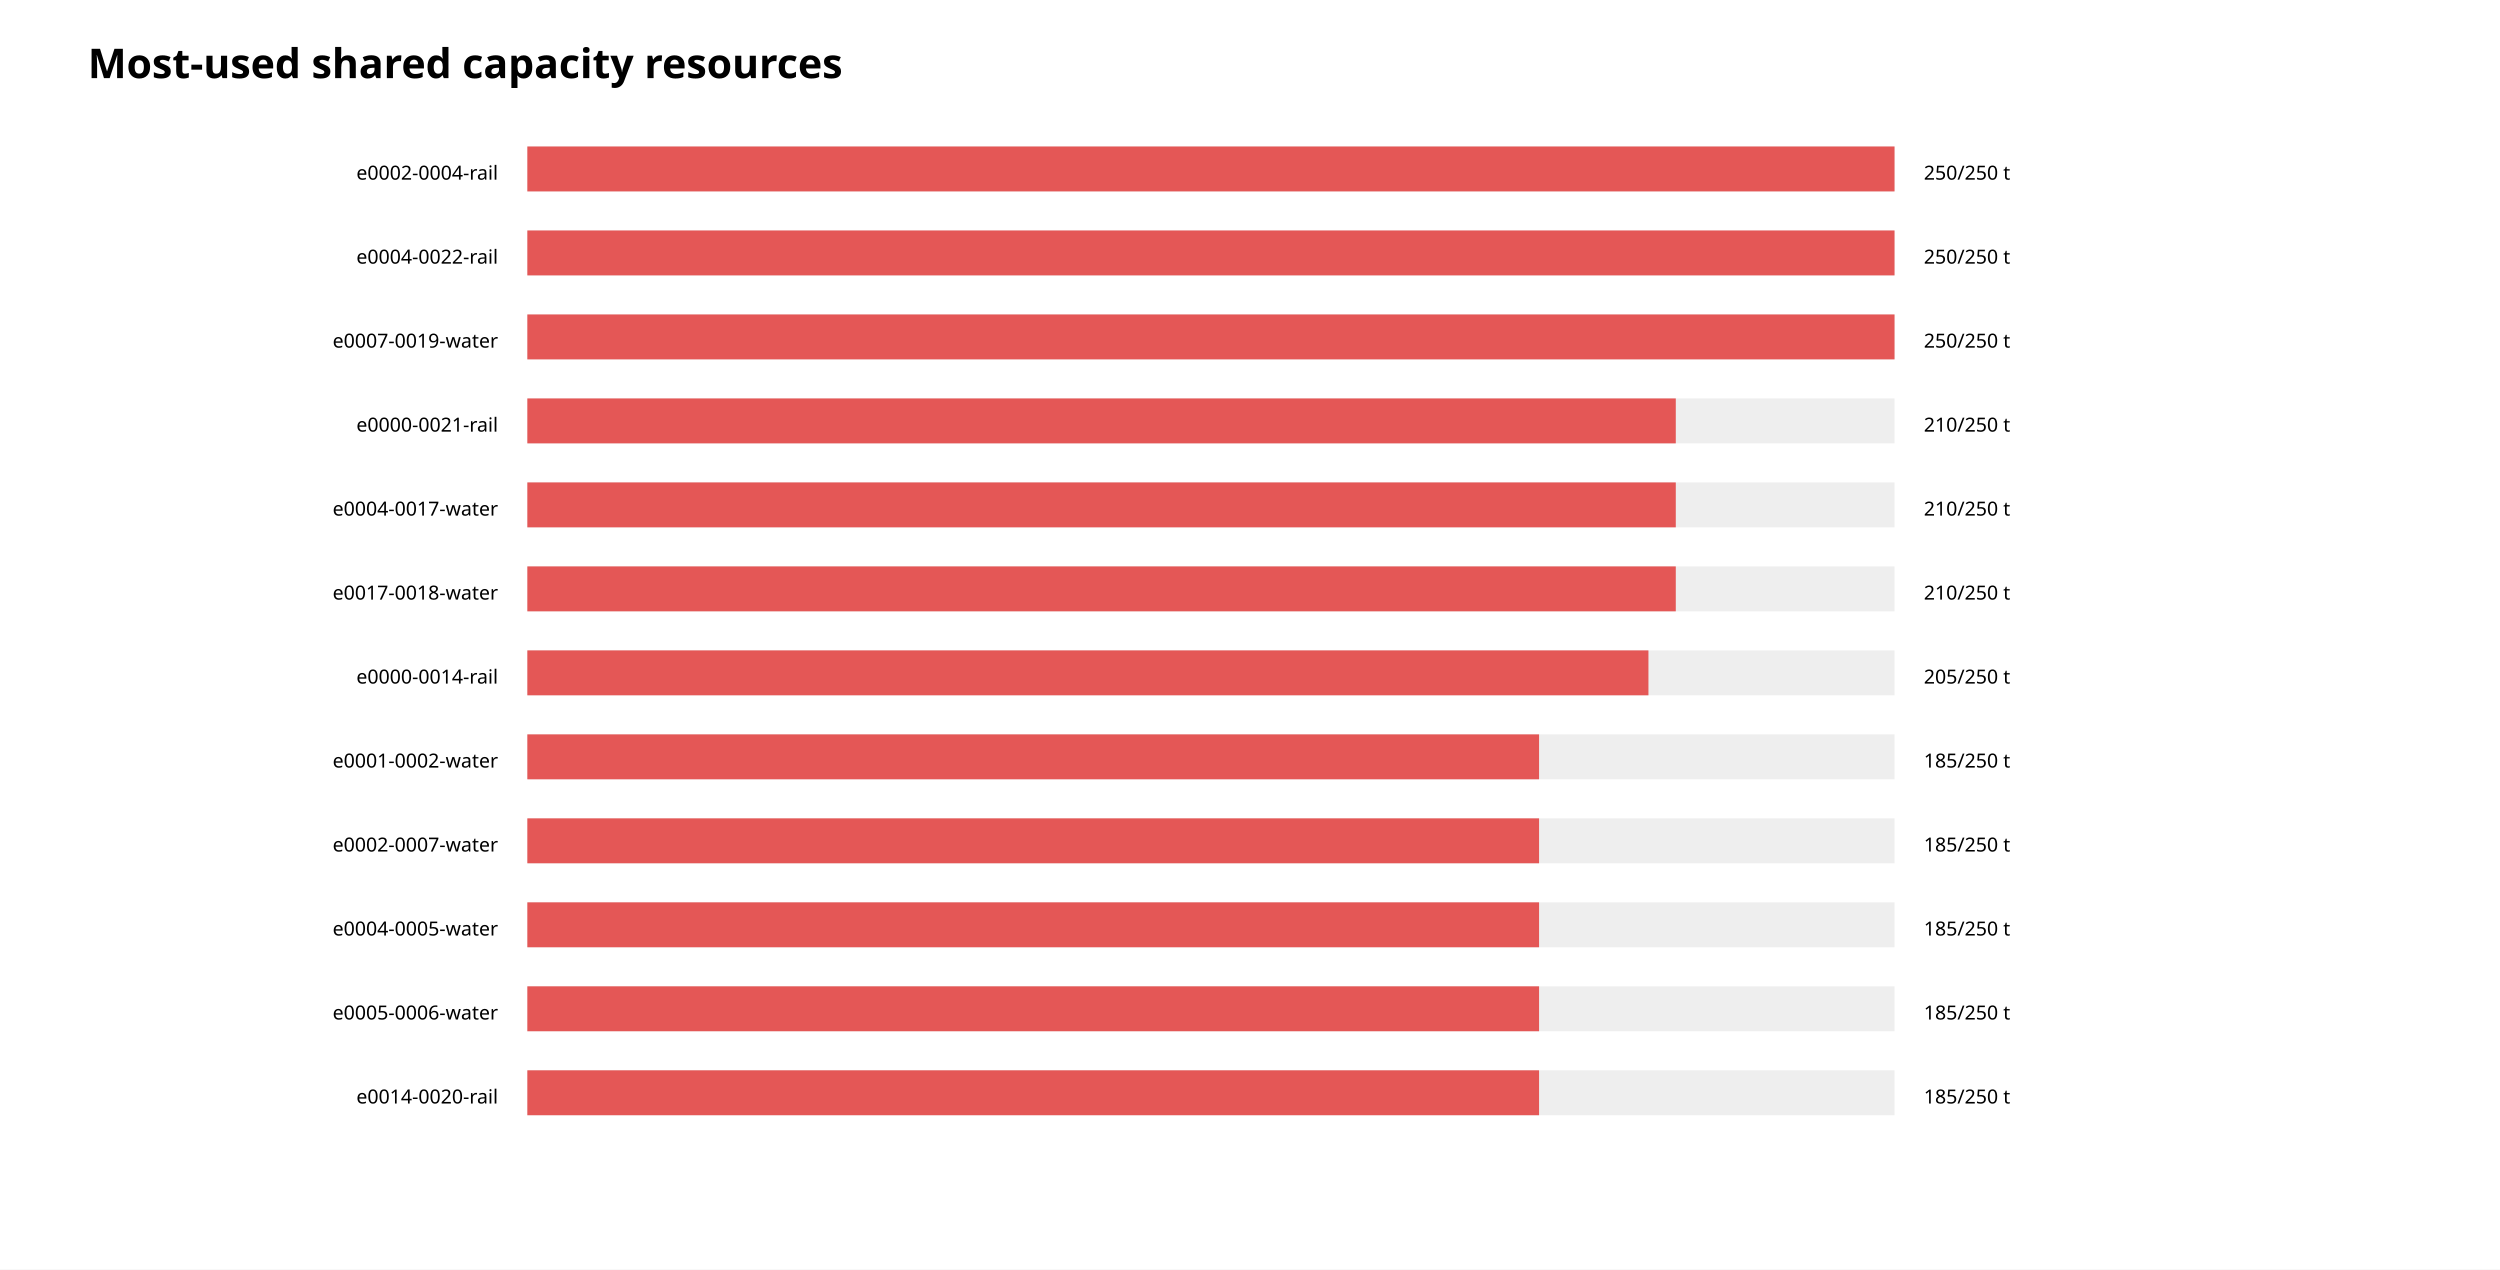
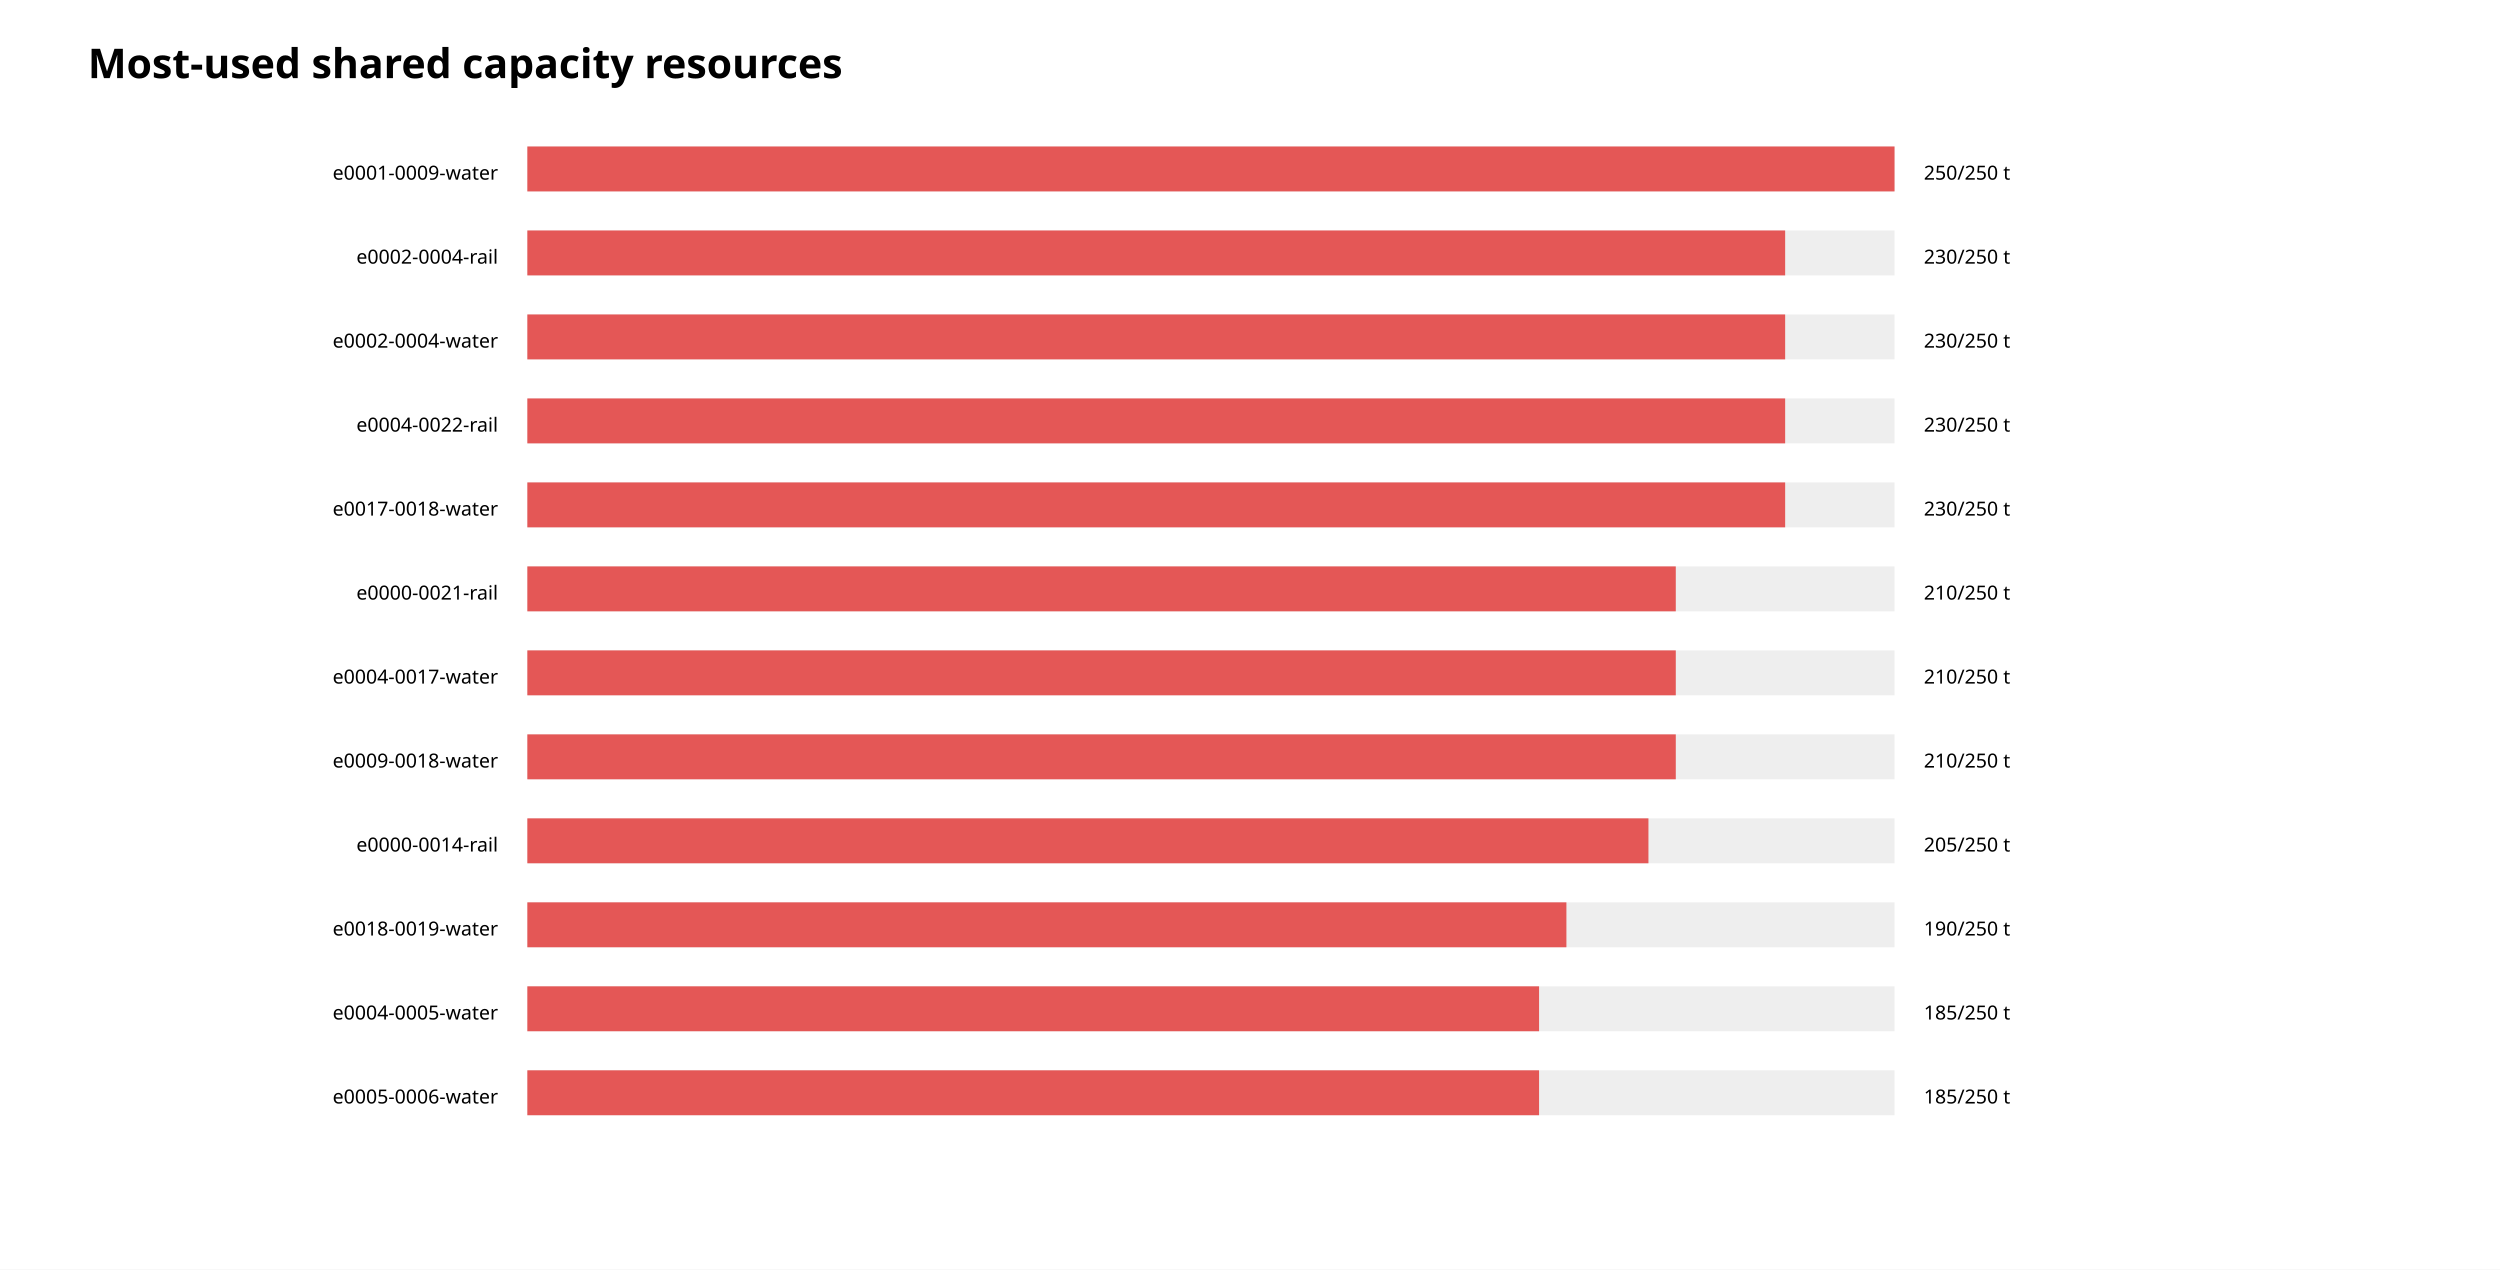
<svg xmlns="http://www.w3.org/2000/svg" width="1280" height="650" viewBox="0 0 1280 650">
  <rect width="100%" height="100%" fill="white" />
  <text x="45" y="40" font-family="sans-serif" font-size="21" font-weight="bold">Most-used shared capacity resources</text>
-   <text x="255" y="92" text-anchor="end" font-family="sans-serif" font-size="10">e0002-0004-rail</text>
+   <text x="255" y="92" text-anchor="end" font-family="sans-serif" font-size="10">e0001-0009-water</text>
  <rect x="270" y="75" width="700" height="23" fill="#eeeeee" />
  <rect x="270" y="75" width="700.0" height="23" fill="#e45756" />
  <text x="985" y="92" font-family="sans-serif" font-size="10">250/250 t</text>
-   <text x="255" y="135" text-anchor="end" font-family="sans-serif" font-size="10">e0004-0022-rail</text>
+   <text x="255" y="135" text-anchor="end" font-family="sans-serif" font-size="10">e0002-0004-rail</text>
  <rect x="270" y="118" width="700" height="23" fill="#eeeeee" />
-   <rect x="270" y="118" width="700.0" height="23" fill="#e45756" />
-   <text x="985" y="135" font-family="sans-serif" font-size="10">250/250 t</text>
-   <text x="255" y="178" text-anchor="end" font-family="sans-serif" font-size="10">e0007-0019-water</text>
+   <rect x="270" y="118" width="644.0" height="23" fill="#e45756" />
+   <text x="985" y="135" font-family="sans-serif" font-size="10">230/250 t</text>
+   <text x="255" y="178" text-anchor="end" font-family="sans-serif" font-size="10">e0002-0004-water</text>
  <rect x="270" y="161" width="700" height="23" fill="#eeeeee" />
-   <rect x="270" y="161" width="700.0" height="23" fill="#e45756" />
-   <text x="985" y="178" font-family="sans-serif" font-size="10">250/250 t</text>
-   <text x="255" y="221" text-anchor="end" font-family="sans-serif" font-size="10">e0000-0021-rail</text>
+   <rect x="270" y="161" width="644.0" height="23" fill="#e45756" />
+   <text x="985" y="178" font-family="sans-serif" font-size="10">230/250 t</text>
+   <text x="255" y="221" text-anchor="end" font-family="sans-serif" font-size="10">e0004-0022-rail</text>
  <rect x="270" y="204" width="700" height="23" fill="#eeeeee" />
-   <rect x="270" y="204" width="588.0" height="23" fill="#e45756" />
-   <text x="985" y="221" font-family="sans-serif" font-size="10">210/250 t</text>
-   <text x="255" y="264" text-anchor="end" font-family="sans-serif" font-size="10">e0004-0017-water</text>
+   <rect x="270" y="204" width="644.0" height="23" fill="#e45756" />
+   <text x="985" y="221" font-family="sans-serif" font-size="10">230/250 t</text>
+   <text x="255" y="264" text-anchor="end" font-family="sans-serif" font-size="10">e0017-0018-water</text>
  <rect x="270" y="247" width="700" height="23" fill="#eeeeee" />
-   <rect x="270" y="247" width="588.0" height="23" fill="#e45756" />
-   <text x="985" y="264" font-family="sans-serif" font-size="10">210/250 t</text>
-   <text x="255" y="307" text-anchor="end" font-family="sans-serif" font-size="10">e0017-0018-water</text>
+   <rect x="270" y="247" width="644.0" height="23" fill="#e45756" />
+   <text x="985" y="264" font-family="sans-serif" font-size="10">230/250 t</text>
+   <text x="255" y="307" text-anchor="end" font-family="sans-serif" font-size="10">e0000-0021-rail</text>
  <rect x="270" y="290" width="700" height="23" fill="#eeeeee" />
  <rect x="270" y="290" width="588.0" height="23" fill="#e45756" />
  <text x="985" y="307" font-family="sans-serif" font-size="10">210/250 t</text>
-   <text x="255" y="350" text-anchor="end" font-family="sans-serif" font-size="10">e0000-0014-rail</text>
+   <text x="255" y="350" text-anchor="end" font-family="sans-serif" font-size="10">e0004-0017-water</text>
  <rect x="270" y="333" width="700" height="23" fill="#eeeeee" />
-   <rect x="270" y="333" width="574.0" height="23" fill="#e45756" />
-   <text x="985" y="350" font-family="sans-serif" font-size="10">205/250 t</text>
-   <text x="255" y="393" text-anchor="end" font-family="sans-serif" font-size="10">e0001-0002-water</text>
+   <rect x="270" y="333" width="588.0" height="23" fill="#e45756" />
+   <text x="985" y="350" font-family="sans-serif" font-size="10">210/250 t</text>
+   <text x="255" y="393" text-anchor="end" font-family="sans-serif" font-size="10">e0009-0018-water</text>
  <rect x="270" y="376" width="700" height="23" fill="#eeeeee" />
-   <rect x="270" y="376" width="518.0" height="23" fill="#e45756" />
-   <text x="985" y="393" font-family="sans-serif" font-size="10">185/250 t</text>
-   <text x="255" y="436" text-anchor="end" font-family="sans-serif" font-size="10">e0002-0007-water</text>
+   <rect x="270" y="376" width="588.0" height="23" fill="#e45756" />
+   <text x="985" y="393" font-family="sans-serif" font-size="10">210/250 t</text>
+   <text x="255" y="436" text-anchor="end" font-family="sans-serif" font-size="10">e0000-0014-rail</text>
  <rect x="270" y="419" width="700" height="23" fill="#eeeeee" />
-   <rect x="270" y="419" width="518.0" height="23" fill="#e45756" />
-   <text x="985" y="436" font-family="sans-serif" font-size="10">185/250 t</text>
-   <text x="255" y="479" text-anchor="end" font-family="sans-serif" font-size="10">e0004-0005-water</text>
+   <rect x="270" y="419" width="574.0" height="23" fill="#e45756" />
+   <text x="985" y="436" font-family="sans-serif" font-size="10">205/250 t</text>
+   <text x="255" y="479" text-anchor="end" font-family="sans-serif" font-size="10">e0018-0019-water</text>
  <rect x="270" y="462" width="700" height="23" fill="#eeeeee" />
-   <rect x="270" y="462" width="518.0" height="23" fill="#e45756" />
-   <text x="985" y="479" font-family="sans-serif" font-size="10">185/250 t</text>
-   <text x="255" y="522" text-anchor="end" font-family="sans-serif" font-size="10">e0005-0006-water</text>
+   <rect x="270" y="462" width="532.0" height="23" fill="#e45756" />
+   <text x="985" y="479" font-family="sans-serif" font-size="10">190/250 t</text>
+   <text x="255" y="522" text-anchor="end" font-family="sans-serif" font-size="10">e0004-0005-water</text>
  <rect x="270" y="505" width="700" height="23" fill="#eeeeee" />
  <rect x="270" y="505" width="518.0" height="23" fill="#e45756" />
  <text x="985" y="522" font-family="sans-serif" font-size="10">185/250 t</text>
-   <text x="255" y="565" text-anchor="end" font-family="sans-serif" font-size="10">e0014-0020-rail</text>
+   <text x="255" y="565" text-anchor="end" font-family="sans-serif" font-size="10">e0005-0006-water</text>
  <rect x="270" y="548" width="700" height="23" fill="#eeeeee" />
  <rect x="270" y="548" width="518.0" height="23" fill="#e45756" />
  <text x="985" y="565" font-family="sans-serif" font-size="10">185/250 t</text>
</svg>
